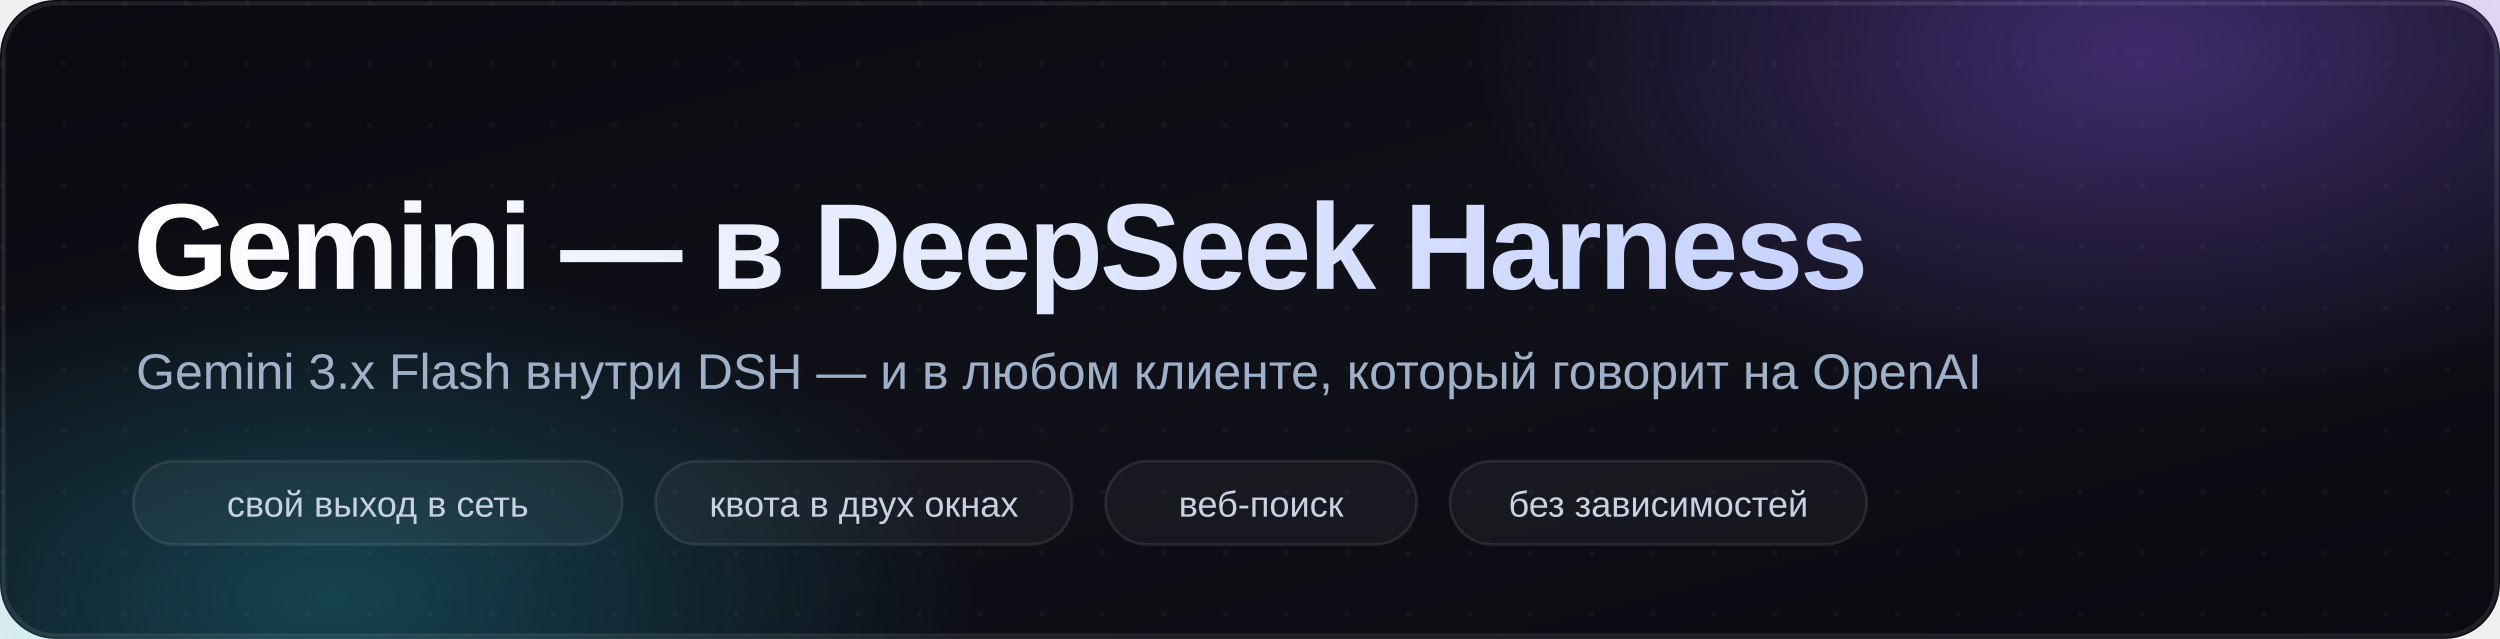
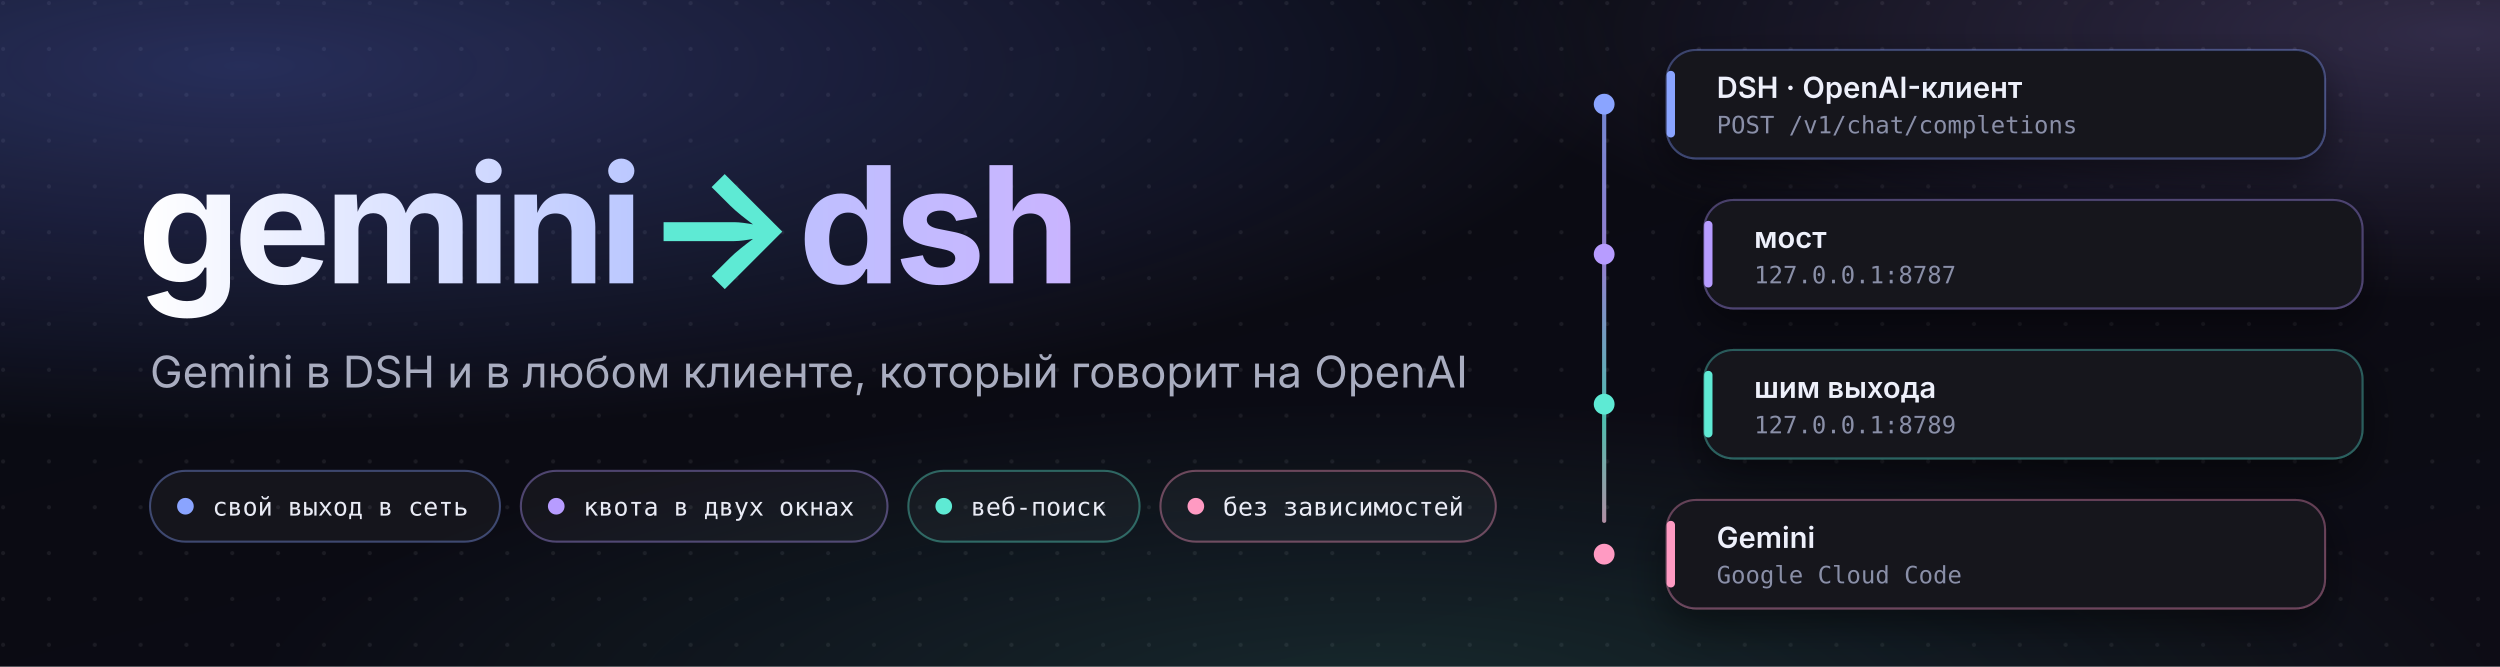
- <svg xmlns="http://www.w3.org/2000/svg" width="900" height="230" viewBox="0 0 900 230" role="img" aria-label="Gemini — в DeepSeek Harness">
+ <svg xmlns="http://www.w3.org/2000/svg" width="1200" height="320" viewBox="0 0 1200 320" role="img" aria-label="gemini-to-dsh — Gemini в DeepSeek Harness">
  <defs>
    <linearGradient id="bg" x1="0" y1="0" x2="1" y2="1">
-       <stop offset="0%" stop-color="#0a0a11" />
-       <stop offset="52%" stop-color="#101018" />
-       <stop offset="100%" stop-color="#0a0a11" />
+       <stop offset="0" stop-color="#090a12" />
+       <stop offset="1" stop-color="#0d0c15" />
    </linearGradient>
-     <linearGradient id="edge" x1="0" y1="0" x2="1" y2="0">
-       <stop offset="0%" stop-color="#8b5cf6" />
-       <stop offset="55%" stop-color="#5b8cff" />
-       <stop offset="100%" stop-color="#22d3ee" />
-     </linearGradient>
-     <linearGradient id="title" x1="0" y1="0" x2="1" y2="0">
-       <stop offset="0%" stop-color="#ffffff" />
-       <stop offset="100%" stop-color="#c6d2ff" />
-     </linearGradient>
-     <radialGradient id="glowA" cx="50%" cy="50%" r="50%">
-       <stop offset="0%" stop-color="#8b5cf6" stop-opacity=".38" />
-       <stop offset="100%" stop-color="#8b5cf6" stop-opacity="0" />
+     <radialGradient id="gA" cx="0.1" cy="0.1" r="0.55">
+       <stop offset="0" stop-color="#6d82ff" stop-opacity="0.30" />
+       <stop offset="1" stop-color="#6d82ff" stop-opacity="0" />
    </radialGradient>
-     <radialGradient id="glowB" cx="50%" cy="50%" r="50%">
-       <stop offset="0%" stop-color="#22d3ee" stop-opacity=".26" />
-       <stop offset="100%" stop-color="#22d3ee" stop-opacity="0" />
+     <radialGradient id="gB" cx="0.55" cy="1.05" r="0.45">
+       <stop offset="0" stop-color="#5eead4" stop-opacity="0.13" />
+       <stop offset="1" stop-color="#5eead4" stop-opacity="0" />
+     </radialGradient>
+     <radialGradient id="gC" cx="0.98" cy="0.05" r="0.4">
+       <stop offset="0" stop-color="#b79cff" stop-opacity="0.22" />
+       <stop offset="1" stop-color="#b79cff" stop-opacity="0" />
    </radialGradient>
    <pattern id="dots" width="22" height="22" patternUnits="userSpaceOnUse">
-       <circle cx="1" cy="1" r="1" fill="#ffffff" fill-opacity=".035" />
+       <circle cx="1.5" cy="1.5" r="1" fill="#fff" opacity="0.07" />
    </pattern>
+     <linearGradient id="word" x1="0" y1="0" x2="1" y2="0">
+       <stop offset="0" stop-color="#ffffff" />
+       <stop offset="0.55" stop-color="#b9c6ff" />
+       <stop offset="1" stop-color="#c9b4ff" />
+     </linearGradient>
+     <linearGradient id="seam" gradientUnits="userSpaceOnUse" x1="0" y1="50" x2="0" y2="266">
+       <stop offset="0" stop-color="#8aa4ff" />
+       <stop offset="0.35" stop-color="#b79cff" />
+       <stop offset="0.7" stop-color="#5eead4" />
+       <stop offset="1" stop-color="#ff9ac2" />
+     </linearGradient>
+     <filter id="soft" x="-20%" y="-30%" width="140%" height="180%">
+       <feDropShadow dx="0" dy="8" stdDeviation="10" flood-color="#000" flood-opacity="0.45" />
+     </filter>
  </defs>
-   <rect width="900" height="230" rx="20" fill="url(#bg)" />
-   <rect width="900" height="230" rx="20" fill="url(#dots)" />
-   <ellipse cx="770" cy="18" rx="240" ry="130" fill="url(#glowA)" />
-   <ellipse cx="120" cy="215" rx="230" ry="120" fill="url(#glowB)" />
-   <rect x="1.25" y="1.25" width="897.5" height="227.5" rx="19" fill="none" stroke="#ffffff" stroke-opacity=".09" stroke-width="1.5" />
-   <path d="M20 1.25h860" stroke="url(#edge)" stroke-width="3" stroke-linecap="round" />
-   <g font-family="'Segoe UI', 'Helvetica Neue', Arial, sans-serif">
-     <text x="48" y="104" font-size="44" font-weight="800" letter-spacing="-1.1" fill="url(#title)">Gemini — в DeepSeek Harness</text>
-     <text x="49" y="140" font-size="18" font-weight="500" fill="#9fb0c9">Gemini 3.x Flash внутри DSH — и в любом клиенте, который говорит на OpenAI</text>
-     <g font-size="13" font-weight="500">
-       <rect x="48" y="166" width="176" height="30" rx="15" fill="#ffffff" fill-opacity=".045" stroke="#ffffff" stroke-opacity=".09" />
-       <text x="136" y="186" text-anchor="middle" fill="#c9d2e3">свой выход в сеть</text>
-       <rect x="236" y="166" width="150" height="30" rx="15" fill="#ffffff" fill-opacity=".045" stroke="#ffffff" stroke-opacity=".09" />
-       <text x="311" y="186" text-anchor="middle" fill="#c9d2e3">квота в двух окнах</text>
-       <rect x="398" y="166" width="112" height="30" rx="15" fill="#ffffff" fill-opacity=".045" stroke="#ffffff" stroke-opacity=".09" />
-       <text x="454" y="186" text-anchor="middle" fill="#c9d2e3">веб-поиск</text>
-       <rect x="522" y="166" width="150" height="30" rx="15" fill="#ffffff" fill-opacity=".045" stroke="#ffffff" stroke-opacity=".09" />
-       <text x="597" y="186" text-anchor="middle" fill="#c9d2e3">без зависимостей</text>
+   <rect width="1200" height="320" fill="url(#bg)" />
+   <rect width="1200" height="320" fill="url(#dots)" />
+   <rect width="1200" height="320" fill="url(#gA)" />
+   <rect width="1200" height="320" fill="url(#gB)" />
+   <rect width="1200" height="320" fill="url(#gC)" />
+   <g font-family="'Segoe UI Variable Display','Segoe UI',Inter,Helvetica,Arial,sans-serif">
+     <text x="66" y="136" font-size="78" font-weight="700" letter-spacing="-3" fill="url(#word)">gemini<tspan fill="#5eead4">→</tspan>dsh</text>
+     <text x="72" y="186" font-size="21" fill="#a9adc0">Gemini в DSH и в любом клиенте, который говорит на OpenAI</text>
+   </g>
+   <g font-family="Consolas,'Cascadia Mono',SFMono-Regular,Menlo,monospace" font-size="12">
+     <g transform="translate(72 226)">
+       <rect width="168" height="34" rx="17" fill="#fff" fill-opacity=".04" stroke="#8aa4ff" stroke-opacity=".38" />
+       <circle cx="17" cy="17" r="4" fill="#8aa4ff" />
+       <text x="30" y="21.5" fill="#e9ebf5">свой выход в сеть</text>
+     </g>
+     <g transform="translate(250 226)">
+       <rect width="176" height="34" rx="17" fill="#fff" fill-opacity=".04" stroke="#b79cff" stroke-opacity=".38" />
+       <circle cx="17" cy="17" r="4" fill="#b79cff" />
+       <text x="30" y="21.5" fill="#e9ebf5">квота в двух окнах</text>
+     </g>
+     <g transform="translate(436 226)">
+       <rect width="111" height="34" rx="17" fill="#fff" fill-opacity=".04" stroke="#5eead4" stroke-opacity=".38" />
+       <circle cx="17" cy="17" r="4" fill="#5eead4" />
+       <text x="30" y="21.5" fill="#e9ebf5">веб-поиск</text>
+     </g>
+     <g transform="translate(557 226)">
+       <rect width="161" height="34" rx="17" fill="#fff" fill-opacity=".04" stroke="#ff9ac2" stroke-opacity=".38" />
+       <circle cx="17" cy="17" r="4" fill="#ff9ac2" />
+       <text x="30" y="21.5" fill="#e9ebf5">без зависимостей</text>
+     </g>
+   </g>
+   <path d="M770 50 V250" stroke="url(#seam)" stroke-width="2" stroke-linecap="round" opacity="0.8" fill="none" />
+   <circle cx="770" cy="50" r="5" fill="#8aa4ff" />
+   <circle cx="770" cy="122" r="5" fill="#b79cff" />
+   <circle cx="770" cy="194" r="5" fill="#5eead4" />
+   <circle cx="770" cy="266" r="5" fill="#ff9ac2" />
+   <g font-family="'Segoe UI',Inter,Helvetica,Arial,sans-serif">
+     <g transform="translate(800 24)" filter="url(#soft)">
+       <rect width="316" height="52" rx="14" fill="#12131f" stroke="#8aa4ff" stroke-opacity=".34" />
+       <rect x="0" y="10" width="4" height="32" rx="2" fill="#8aa4ff" />
+       <text x="24" y="23" font-size="14" font-weight="600" fill="#eef0fa">DSH · OpenAI-клиент</text>
+       <text x="24" y="40" font-size="11.5" fill="#8a8fa6" font-family="Consolas,'Cascadia Mono',monospace">POST /v1/chat/completions</text>
+     </g>
+     <g transform="translate(818 96)" filter="url(#soft)">
+       <rect width="316" height="52" rx="14" fill="#12131f" stroke="#b79cff" stroke-opacity=".34" />
+       <rect x="0" y="10" width="4" height="32" rx="2" fill="#b79cff" />
+       <text x="24" y="23" font-size="14" font-weight="600" fill="#eef0fa">мост</text>
+       <text x="24" y="40" font-size="11.5" fill="#8a8fa6" font-family="Consolas,'Cascadia Mono',monospace">127.0.0.1:8787</text>
+     </g>
+     <g transform="translate(818 168)" filter="url(#soft)">
+       <rect width="316" height="52" rx="14" fill="#12131f" stroke="#5eead4" stroke-opacity=".34" />
+       <rect x="0" y="10" width="4" height="32" rx="2" fill="#5eead4" />
+       <text x="24" y="23" font-size="14" font-weight="600" fill="#eef0fa">шим выхода</text>
+       <text x="24" y="40" font-size="11.5" fill="#8a8fa6" font-family="Consolas,'Cascadia Mono',monospace">127.0.0.1:8789</text>
+     </g>
+     <g transform="translate(800 240)" filter="url(#soft)">
+       <rect width="316" height="52" rx="14" fill="#12131f" stroke="#ff9ac2" stroke-opacity=".34" />
+       <rect x="0" y="10" width="4" height="32" rx="2" fill="#ff9ac2" />
+       <text x="24" y="23" font-size="14" font-weight="600" fill="#eef0fa">Gemini</text>
+       <text x="24" y="40" font-size="11.5" fill="#8a8fa6" font-family="Consolas,'Cascadia Mono',monospace">Google Cloud Code</text>
    </g>
  </g>
</svg>
